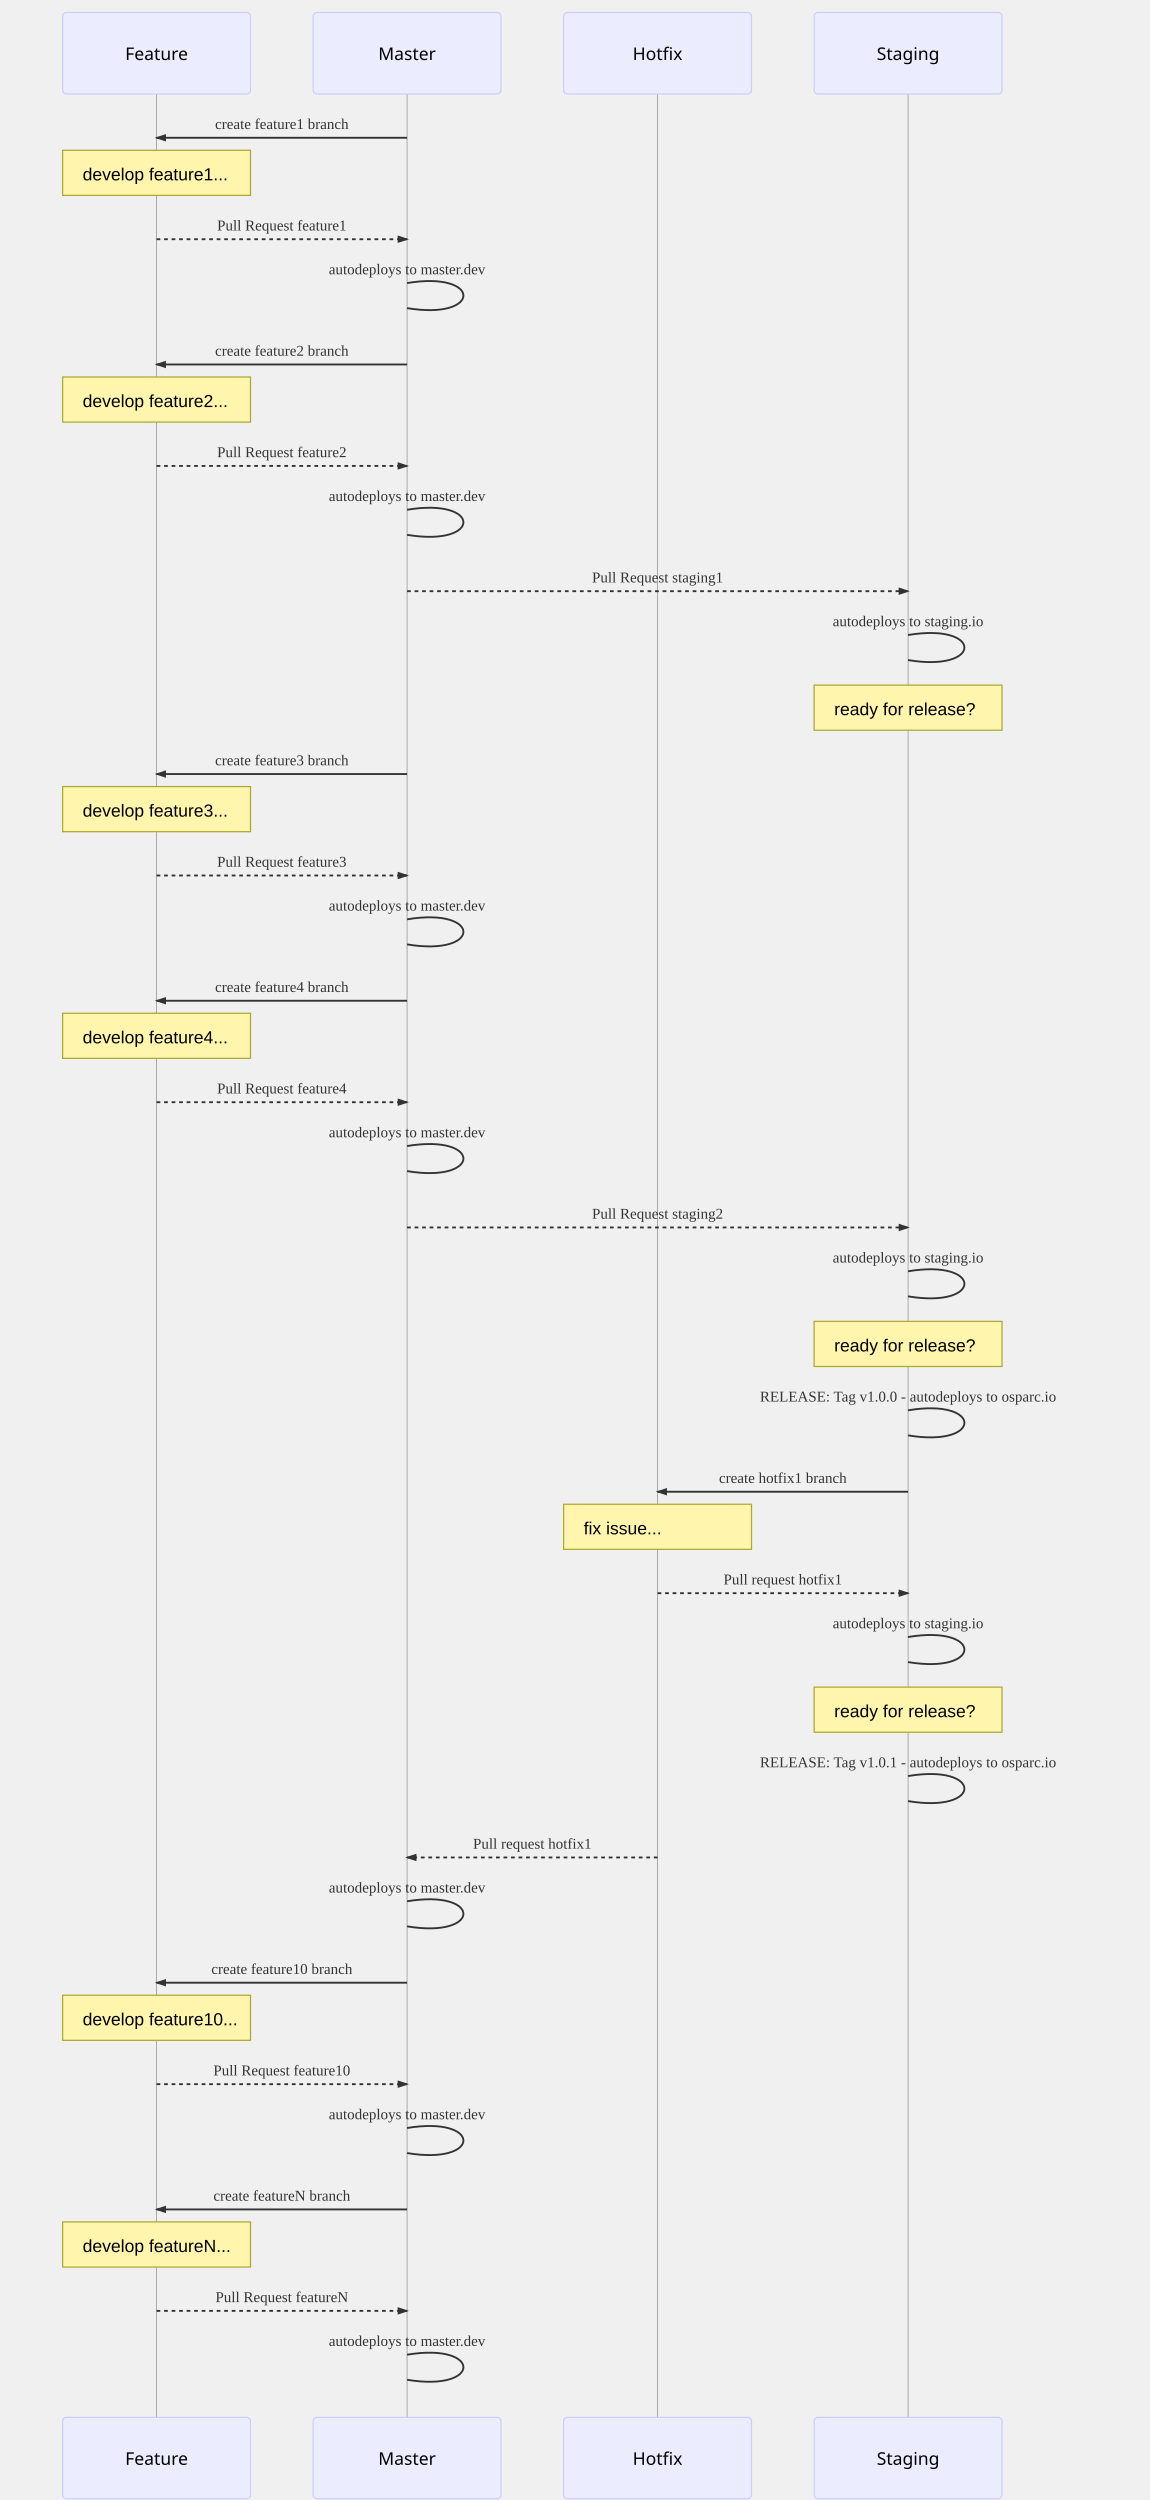
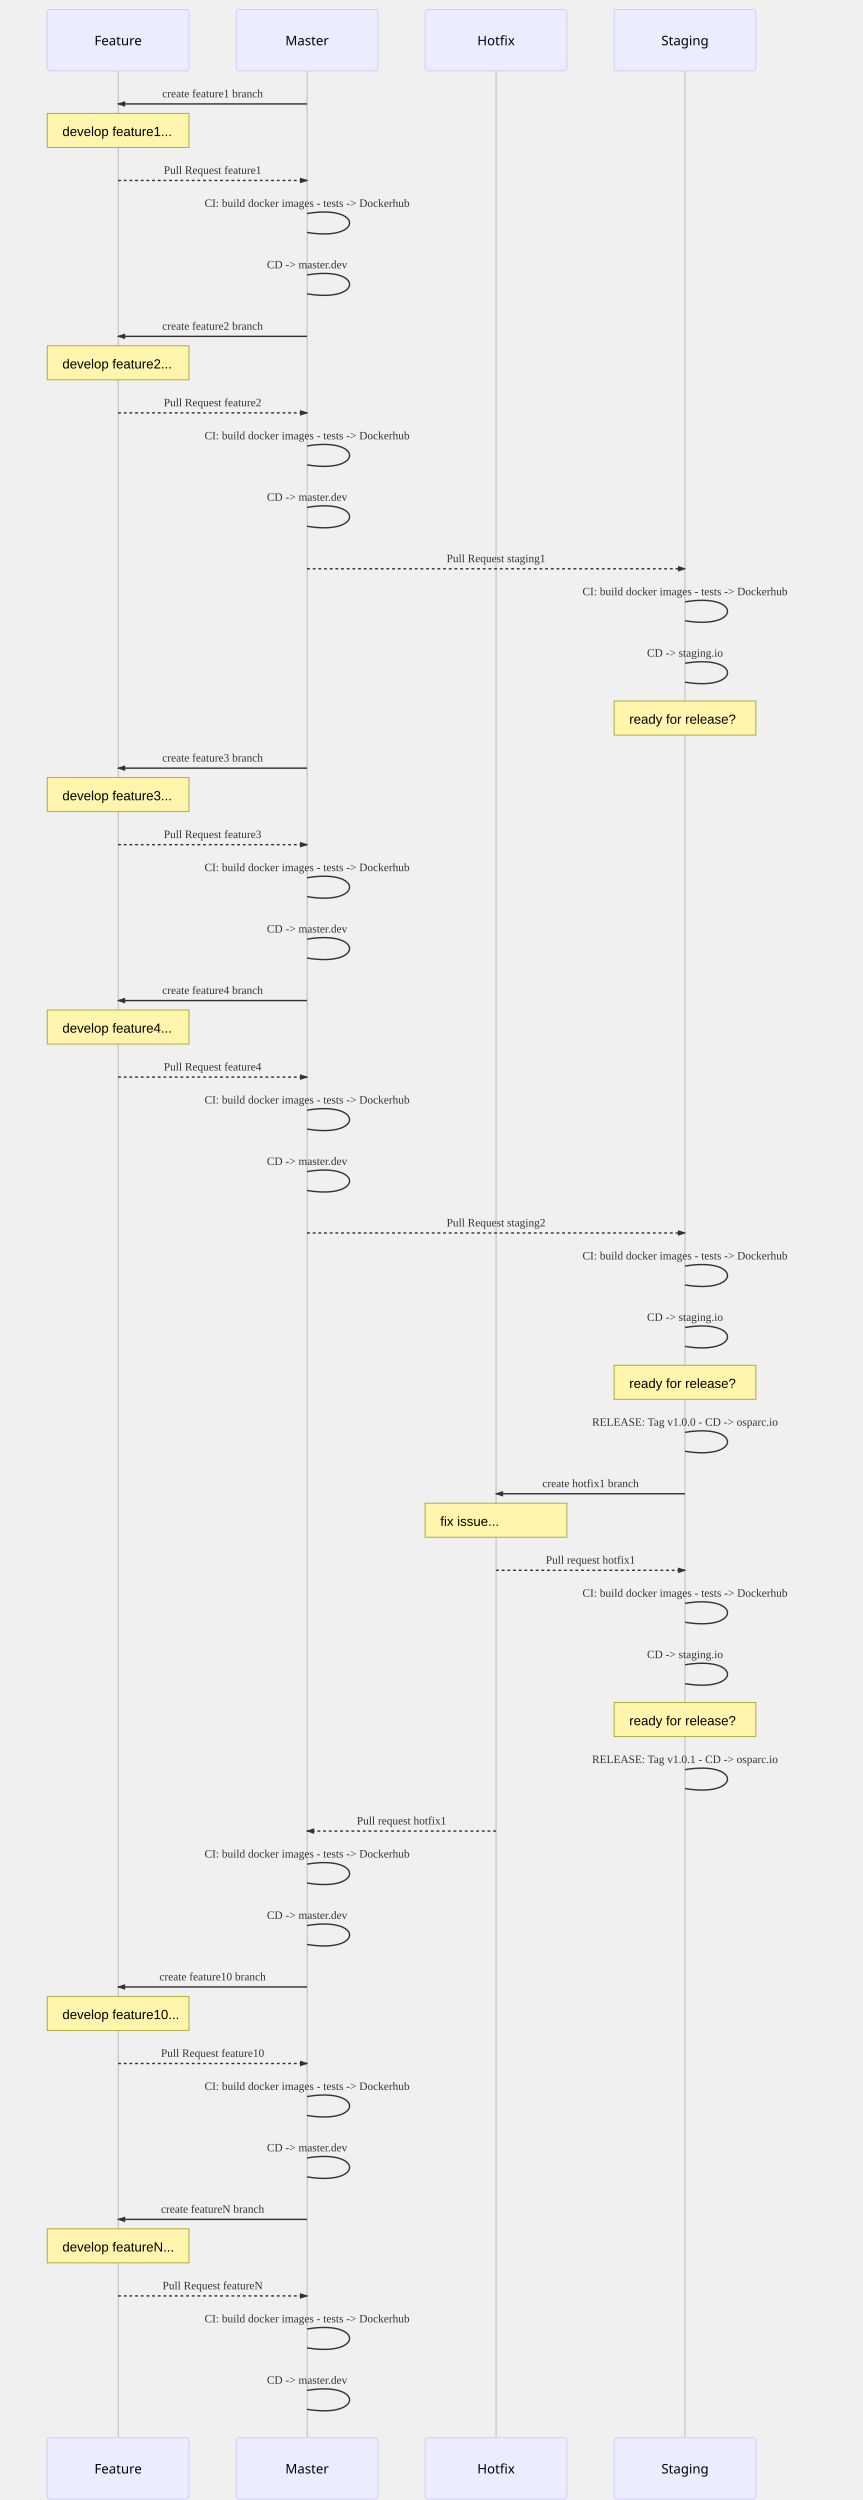
- <svg xmlns="http://www.w3.org/2000/svg" id="mermaid-1557834458254" width="100%" height="100%" style="max-width:917.68px;" viewBox="-50 -10 917.68 1996">
+ <svg xmlns="http://www.w3.org/2000/svg" id="mermaid-1557835389520" width="100%" height="100%" style="max-width:913.383px;" viewBox="-50 -10 913.383 2646">
  <style>


- #mermaid-1557834458254 .label {
+ #mermaid-1557835389520 .label {
  font-family: 'trebuchet ms', verdana, arial;
  color: #333; }

- #mermaid-1557834458254 .node rect,
- #mermaid-1557834458254 .node circle,
- #mermaid-1557834458254 .node ellipse,
- #mermaid-1557834458254 .node polygon {
+ #mermaid-1557835389520 .node rect,
+ #mermaid-1557835389520 .node circle,
+ #mermaid-1557835389520 .node ellipse,
+ #mermaid-1557835389520 .node polygon {
  fill: #ECECFF;
  stroke: #9370DB;
  stroke-width: 1px; }

- #mermaid-1557834458254 .node.clickable {
+ #mermaid-1557835389520 .node.clickable {
  cursor: pointer; }

- #mermaid-1557834458254 .arrowheadPath {
+ #mermaid-1557835389520 .arrowheadPath {
  fill: #333333; }

- #mermaid-1557834458254 .edgePath .path {
+ #mermaid-1557835389520 .edgePath .path {
  stroke: #333333;
  stroke-width: 1.5px; }

- #mermaid-1557834458254 .edgeLabel {
+ #mermaid-1557835389520 .edgeLabel {
  background-color: #e8e8e8; }

- #mermaid-1557834458254 .cluster rect {
+ #mermaid-1557835389520 .cluster rect {
  fill: #ffffde !important;
  stroke: #aaaa33 !important;
  stroke-width: 1px !important; }

- #mermaid-1557834458254 .cluster text {
+ #mermaid-1557835389520 .cluster text {
  fill: #333; }

- #mermaid-1557834458254 div.mermaidTooltip {
+ #mermaid-1557835389520 div.mermaidTooltip {
  position: absolute;
  text-align: center;
  max-width: 200px;
  padding: 2px;
  font-family: 'trebuchet ms', verdana, arial;
  font-size: 12px;
  background: #ffffde;
  border: 1px solid #aaaa33;
  border-radius: 2px;
  pointer-events: none;
  z-index: 100; }

- #mermaid-1557834458254 .actor {
+ #mermaid-1557835389520 .actor {
  stroke: #CCCCFF;
  fill: #ECECFF; }

- #mermaid-1557834458254 text.actor {
+ #mermaid-1557835389520 text.actor {
  fill: black;
  stroke: none; }

- #mermaid-1557834458254 .actor-line {
+ #mermaid-1557835389520 .actor-line {
  stroke: grey; }

- #mermaid-1557834458254 .messageLine0 {
+ #mermaid-1557835389520 .messageLine0 {
  stroke-width: 1.5;
  stroke-dasharray: '2 2';
  stroke: #333; }

- #mermaid-1557834458254 .messageLine1 {
+ #mermaid-1557835389520 .messageLine1 {
  stroke-width: 1.5;
  stroke-dasharray: '2 2';
  stroke: #333; }

- #mermaid-1557834458254 #arrowhead {
+ #mermaid-1557835389520 #arrowhead {
  fill: #333; }

- #mermaid-1557834458254 #crosshead path {
+ #mermaid-1557835389520 #crosshead path {
  fill: #333 !important;
  stroke: #333 !important; }

- #mermaid-1557834458254 .messageText {
+ #mermaid-1557835389520 .messageText {
  fill: #333;
  stroke: none; }

- #mermaid-1557834458254 .labelBox {
+ #mermaid-1557835389520 .labelBox {
  stroke: #CCCCFF;
  fill: #ECECFF; }

- #mermaid-1557834458254 .labelText {
+ #mermaid-1557835389520 .labelText {
  fill: black;
  stroke: none; }

- #mermaid-1557834458254 .loopText {
+ #mermaid-1557835389520 .loopText {
  fill: black;
  stroke: none; }

- #mermaid-1557834458254 .loopLine {
+ #mermaid-1557835389520 .loopLine {
  stroke-width: 2;
  stroke-dasharray: '2 2';
  stroke: #CCCCFF; }

- #mermaid-1557834458254 .note {
+ #mermaid-1557835389520 .note {
  stroke: #aaaa33;
  fill: #fff5ad; }

- #mermaid-1557834458254 .noteText {
+ #mermaid-1557835389520 .noteText {
  fill: black;
  stroke: none;
  font-family: 'trebuchet ms', verdana, arial;
  font-size: 14px; }

- #mermaid-1557834458254 .activation0 {
+ #mermaid-1557835389520 .activation0 {
  fill: #f4f4f4;
  stroke: #666; }

- #mermaid-1557834458254 .activation1 {
+ #mermaid-1557835389520 .activation1 {
  fill: #f4f4f4;
  stroke: #666; }

- #mermaid-1557834458254 .activation2 {
+ #mermaid-1557835389520 .activation2 {
  fill: #f4f4f4;
  stroke: #666; }


- #mermaid-1557834458254 .section {
+ #mermaid-1557835389520 .section {
  stroke: none;
  opacity: 0.2; }

- #mermaid-1557834458254 .section0 {
+ #mermaid-1557835389520 .section0 {
  fill: rgba(102, 102, 255, 0.49); }

- #mermaid-1557834458254 .section2 {
+ #mermaid-1557835389520 .section2 {
  fill: #fff400; }

- #mermaid-1557834458254 .section1,
- #mermaid-1557834458254 .section3 {
+ #mermaid-1557835389520 .section1,
+ #mermaid-1557835389520 .section3 {
  fill: white;
  opacity: 0.2; }

- #mermaid-1557834458254 .sectionTitle0 {
+ #mermaid-1557835389520 .sectionTitle0 {
  fill: #333; }

- #mermaid-1557834458254 .sectionTitle1 {
+ #mermaid-1557835389520 .sectionTitle1 {
  fill: #333; }

- #mermaid-1557834458254 .sectionTitle2 {
+ #mermaid-1557835389520 .sectionTitle2 {
  fill: #333; }

- #mermaid-1557834458254 .sectionTitle3 {
+ #mermaid-1557835389520 .sectionTitle3 {
  fill: #333; }

- #mermaid-1557834458254 .sectionTitle {
+ #mermaid-1557835389520 .sectionTitle {
  text-anchor: start;
  font-size: 11px;
  text-height: 14px; }


- #mermaid-1557834458254 .grid .tick {
+ #mermaid-1557835389520 .grid .tick {
  stroke: lightgrey;
  opacity: 0.3;
  shape-rendering: crispEdges; }

- #mermaid-1557834458254 .grid path {
+ #mermaid-1557835389520 .grid path {
  stroke-width: 0; }


- #mermaid-1557834458254 .today {
+ #mermaid-1557835389520 .today {
  fill: none;
  stroke: red;
  stroke-width: 2px; }



- #mermaid-1557834458254 .task {
+ #mermaid-1557835389520 .task {
  stroke-width: 2; }

- #mermaid-1557834458254 .taskText {
+ #mermaid-1557835389520 .taskText {
  text-anchor: middle;
  font-size: 11px; }

- #mermaid-1557834458254 .taskTextOutsideRight {
+ #mermaid-1557835389520 .taskTextOutsideRight {
  fill: black;
  text-anchor: start;
  font-size: 11px; }

- #mermaid-1557834458254 .taskTextOutsideLeft {
+ #mermaid-1557835389520 .taskTextOutsideLeft {
  fill: black;
  text-anchor: end;
  font-size: 11px; }


- #mermaid-1557834458254 .taskText0,
- #mermaid-1557834458254 .taskText1,
- #mermaid-1557834458254 .taskText2,
- #mermaid-1557834458254 .taskText3 {
+ #mermaid-1557835389520 .taskText0,
+ #mermaid-1557835389520 .taskText1,
+ #mermaid-1557835389520 .taskText2,
+ #mermaid-1557835389520 .taskText3 {
  fill: white; }

- #mermaid-1557834458254 .task0,
- #mermaid-1557834458254 .task1,
- #mermaid-1557834458254 .task2,
- #mermaid-1557834458254 .task3 {
+ #mermaid-1557835389520 .task0,
+ #mermaid-1557835389520 .task1,
+ #mermaid-1557835389520 .task2,
+ #mermaid-1557835389520 .task3 {
  fill: #8a90dd;
  stroke: #534fbc; }

- #mermaid-1557834458254 .taskTextOutside0,
- #mermaid-1557834458254 .taskTextOutside2 {
+ #mermaid-1557835389520 .taskTextOutside0,
+ #mermaid-1557835389520 .taskTextOutside2 {
  fill: black; }

- #mermaid-1557834458254 .taskTextOutside1,
- #mermaid-1557834458254 .taskTextOutside3 {
+ #mermaid-1557835389520 .taskTextOutside1,
+ #mermaid-1557835389520 .taskTextOutside3 {
  fill: black; }


- #mermaid-1557834458254 .active0,
- #mermaid-1557834458254 .active1,
- #mermaid-1557834458254 .active2,
- #mermaid-1557834458254 .active3 {
+ #mermaid-1557835389520 .active0,
+ #mermaid-1557835389520 .active1,
+ #mermaid-1557835389520 .active2,
+ #mermaid-1557835389520 .active3 {
  fill: #bfc7ff;
  stroke: #534fbc; }

- #mermaid-1557834458254 .activeText0,
- #mermaid-1557834458254 .activeText1,
- #mermaid-1557834458254 .activeText2,
- #mermaid-1557834458254 .activeText3 {
+ #mermaid-1557835389520 .activeText0,
+ #mermaid-1557835389520 .activeText1,
+ #mermaid-1557835389520 .activeText2,
+ #mermaid-1557835389520 .activeText3 {
  fill: black !important; }


- #mermaid-1557834458254 .done0,
- #mermaid-1557834458254 .done1,
- #mermaid-1557834458254 .done2,
- #mermaid-1557834458254 .done3 {
+ #mermaid-1557835389520 .done0,
+ #mermaid-1557835389520 .done1,
+ #mermaid-1557835389520 .done2,
+ #mermaid-1557835389520 .done3 {
  stroke: grey;
  fill: lightgrey;
  stroke-width: 2; }

- #mermaid-1557834458254 .doneText0,
- #mermaid-1557834458254 .doneText1,
- #mermaid-1557834458254 .doneText2,
- #mermaid-1557834458254 .doneText3 {
+ #mermaid-1557835389520 .doneText0,
+ #mermaid-1557835389520 .doneText1,
+ #mermaid-1557835389520 .doneText2,
+ #mermaid-1557835389520 .doneText3 {
  fill: black !important; }


- #mermaid-1557834458254 .crit0,
- #mermaid-1557834458254 .crit1,
- #mermaid-1557834458254 .crit2,
- #mermaid-1557834458254 .crit3 {
+ #mermaid-1557835389520 .crit0,
+ #mermaid-1557835389520 .crit1,
+ #mermaid-1557835389520 .crit2,
+ #mermaid-1557835389520 .crit3 {
  stroke: #ff8888;
  fill: red;
  stroke-width: 2; }

- #mermaid-1557834458254 .activeCrit0,
- #mermaid-1557834458254 .activeCrit1,
- #mermaid-1557834458254 .activeCrit2,
- #mermaid-1557834458254 .activeCrit3 {
+ #mermaid-1557835389520 .activeCrit0,
+ #mermaid-1557835389520 .activeCrit1,
+ #mermaid-1557835389520 .activeCrit2,
+ #mermaid-1557835389520 .activeCrit3 {
  stroke: #ff8888;
  fill: #bfc7ff;
  stroke-width: 2; }

- #mermaid-1557834458254 .doneCrit0,
- #mermaid-1557834458254 .doneCrit1,
- #mermaid-1557834458254 .doneCrit2,
- #mermaid-1557834458254 .doneCrit3 {
+ #mermaid-1557835389520 .doneCrit0,
+ #mermaid-1557835389520 .doneCrit1,
+ #mermaid-1557835389520 .doneCrit2,
+ #mermaid-1557835389520 .doneCrit3 {
  stroke: #ff8888;
  fill: lightgrey;
  stroke-width: 2;
  cursor: pointer;
  shape-rendering: crispEdges; }

- #mermaid-1557834458254 .doneCritText0,
- #mermaid-1557834458254 .doneCritText1,
- #mermaid-1557834458254 .doneCritText2,
- #mermaid-1557834458254 .doneCritText3 {
+ #mermaid-1557835389520 .doneCritText0,
+ #mermaid-1557835389520 .doneCritText1,
+ #mermaid-1557835389520 .doneCritText2,
+ #mermaid-1557835389520 .doneCritText3 {
  fill: black !important; }

- #mermaid-1557834458254 .activeCritText0,
- #mermaid-1557834458254 .activeCritText1,
- #mermaid-1557834458254 .activeCritText2,
- #mermaid-1557834458254 .activeCritText3 {
+ #mermaid-1557835389520 .activeCritText0,
+ #mermaid-1557835389520 .activeCritText1,
+ #mermaid-1557835389520 .activeCritText2,
+ #mermaid-1557835389520 .activeCritText3 {
  fill: black !important; }

- #mermaid-1557834458254 .titleText {
+ #mermaid-1557835389520 .titleText {
  text-anchor: middle;
  font-size: 18px;
  fill: black; }

- #mermaid-1557834458254 g.classGroup text {
+ #mermaid-1557835389520 g.classGroup text {
  fill: #9370DB;
  stroke: none;
  font-family: 'trebuchet ms', verdana, arial;
  font-size: 10px; }

- #mermaid-1557834458254 g.classGroup rect {
+ #mermaid-1557835389520 g.classGroup rect {
  fill: #ECECFF;
  stroke: #9370DB; }

- #mermaid-1557834458254 g.classGroup line {
-   stroke: #9370DB;
-   stroke-width: 1; }
- 
- #mermaid-1557834458254 .classLabel .box {
+ #mermaid-1557835389520 g.classGroup line {
+   stroke: #9370DB;
+   stroke-width: 1; }
+ 
+ #mermaid-1557835389520 .classLabel .box {
  stroke: none;
  stroke-width: 0;
  fill: #ECECFF;
  opacity: 0.5; }

- #mermaid-1557834458254 .classLabel .label {
+ #mermaid-1557835389520 .classLabel .label {
  fill: #9370DB;
  font-size: 10px; }

- #mermaid-1557834458254 .relation {
+ #mermaid-1557835389520 .relation {
  stroke: #9370DB;
  stroke-width: 1;
  fill: none; }

- #mermaid-1557834458254 #compositionStart {
-   fill: #9370DB;
-   stroke: #9370DB;
-   stroke-width: 1; }
- 
- #mermaid-1557834458254 #compositionEnd {
-   fill: #9370DB;
-   stroke: #9370DB;
-   stroke-width: 1; }
- 
- #mermaid-1557834458254 #aggregationStart {
+ #mermaid-1557835389520 #compositionStart {
+   fill: #9370DB;
+   stroke: #9370DB;
+   stroke-width: 1; }
+ 
+ #mermaid-1557835389520 #compositionEnd {
+   fill: #9370DB;
+   stroke: #9370DB;
+   stroke-width: 1; }
+ 
+ #mermaid-1557835389520 #aggregationStart {
  fill: #ECECFF;
  stroke: #9370DB;
  stroke-width: 1; }

- #mermaid-1557834458254 #aggregationEnd {
+ #mermaid-1557835389520 #aggregationEnd {
  fill: #ECECFF;
  stroke: #9370DB;
  stroke-width: 1; }

- #mermaid-1557834458254 #dependencyStart {
-   fill: #9370DB;
-   stroke: #9370DB;
-   stroke-width: 1; }
- 
- #mermaid-1557834458254 #dependencyEnd {
-   fill: #9370DB;
-   stroke: #9370DB;
-   stroke-width: 1; }
- 
- #mermaid-1557834458254 #extensionStart {
-   fill: #9370DB;
-   stroke: #9370DB;
-   stroke-width: 1; }
- 
- #mermaid-1557834458254 #extensionEnd {
-   fill: #9370DB;
-   stroke: #9370DB;
-   stroke-width: 1; }
- 
- #mermaid-1557834458254 .commit-id,
- #mermaid-1557834458254 .commit-msg,
- #mermaid-1557834458254 .branch-label {
+ #mermaid-1557835389520 #dependencyStart {
+   fill: #9370DB;
+   stroke: #9370DB;
+   stroke-width: 1; }
+ 
+ #mermaid-1557835389520 #dependencyEnd {
+   fill: #9370DB;
+   stroke: #9370DB;
+   stroke-width: 1; }
+ 
+ #mermaid-1557835389520 #extensionStart {
+   fill: #9370DB;
+   stroke: #9370DB;
+   stroke-width: 1; }
+ 
+ #mermaid-1557835389520 #extensionEnd {
+   fill: #9370DB;
+   stroke: #9370DB;
+   stroke-width: 1; }
+ 
+ #mermaid-1557835389520 .commit-id,
+ #mermaid-1557835389520 .commit-msg,
+ #mermaid-1557835389520 .branch-label {
  fill: lightgrey;
  color: lightgrey; }
</style>
-   <style>#mermaid-1557834458254 {
+   <style>#mermaid-1557835389520 {
    color: rgba(0, 0, 0, 0.65);
    font: ;
  }</style>
  <g />
  <g>
-     <line id="actor0" x1="75" y1="5" x2="75" y2="1985" class="actor-line" stroke-width="0.5px" stroke="#999" />
+     <line id="actor0" x1="75" y1="5" x2="75" y2="2635" class="actor-line" stroke-width="0.5px" stroke="#999" />
    <rect x="0" y="0" fill="#eaeaea" stroke="#666" width="150" height="65" rx="3" ry="3" class="actor" />
    <text x="75" y="32.5" dominant-baseline="central" alignment-baseline="central" class="actor" style="text-anchor: middle; font-size: 14px; font-family: Open-Sans, sans-serif;">
      <tspan x="75" dy="0">Feature</tspan>
    </text>
  </g>
  <g>
-     <line id="actor1" x1="275" y1="5" x2="275" y2="1985" class="actor-line" stroke-width="0.5px" stroke="#999" />
+     <line id="actor1" x1="275" y1="5" x2="275" y2="2635" class="actor-line" stroke-width="0.5px" stroke="#999" />
    <rect x="200" y="0" fill="#eaeaea" stroke="#666" width="150" height="65" rx="3" ry="3" class="actor" />
    <text x="275" y="32.5" dominant-baseline="central" alignment-baseline="central" class="actor" style="text-anchor: middle; font-size: 14px; font-family: Open-Sans, sans-serif;">
      <tspan x="275" dy="0">Master</tspan>
    </text>
  </g>
  <g>
-     <line id="actor2" x1="475" y1="5" x2="475" y2="1985" class="actor-line" stroke-width="0.5px" stroke="#999" />
+     <line id="actor2" x1="475" y1="5" x2="475" y2="2635" class="actor-line" stroke-width="0.5px" stroke="#999" />
    <rect x="400" y="0" fill="#eaeaea" stroke="#666" width="150" height="65" rx="3" ry="3" class="actor" />
    <text x="475" y="32.5" dominant-baseline="central" alignment-baseline="central" class="actor" style="text-anchor: middle; font-size: 14px; font-family: Open-Sans, sans-serif;">
      <tspan x="475" dy="0">Hotfix</tspan>
    </text>
  </g>
  <g>
-     <line id="actor3" x1="675" y1="5" x2="675" y2="1985" class="actor-line" stroke-width="0.5px" stroke="#999" />
+     <line id="actor3" x1="675" y1="5" x2="675" y2="2635" class="actor-line" stroke-width="0.5px" stroke="#999" />
    <rect x="600" y="0" fill="#eaeaea" stroke="#666" width="150" height="65" rx="3" ry="3" class="actor" />
    <text x="675" y="32.5" dominant-baseline="central" alignment-baseline="central" class="actor" style="text-anchor: middle; font-size: 14px; font-family: Open-Sans, sans-serif;">
      <tspan x="675" dy="0">Staging</tspan>
    </text>
  </g>
  <defs>
    <marker id="arrowhead" refX="5" refY="2" markerWidth="6" markerHeight="4" orient="auto">
      <path d="M 0,0 V 4 L6,2 Z" />
    </marker>
  </defs>
  <defs>
    <marker id="crosshead" markerWidth="15" markerHeight="8" orient="auto" refX="16" refY="4">
      <path fill="black" stroke="#000000" stroke-width="1px" d="M 9,2 V 6 L16,4 Z" style="stroke-dasharray: 0, 0;" />
      <path fill="none" stroke="#000000" stroke-width="1px" d="M 0,1 L 6,7 M 6,1 L 0,7" style="stroke-dasharray: 0, 0;" />
    </marker>
  </defs>
  <g>
    <text x="175" y="93" class="messageText" style="text-anchor: middle;">create feature1 branch</text>
    <line x1="275" y1="100" x2="75" y2="100" class="messageLine0" stroke-width="2" stroke="black" marker-end="url(#arrowhead)" style="fill: none;" />
  </g>
  <g>
    <rect x="0" y="110" fill="#EDF2AE" stroke="#666" width="150" height="36" rx="0" ry="0" class="note" />
    <text x="-4" y="134" fill="black" class="noteText">
      <tspan x="16" fill="black">develop feature1...</tspan>
    </text>
  </g>
  <g>
    <text x="175" y="174" class="messageText" style="text-anchor: middle;">Pull Request feature1</text>
    <line x1="75" y1="181" x2="275" y2="181" class="messageLine1" stroke-width="2" stroke="black" marker-end="url(#arrowhead)" style="stroke-dasharray: 3, 3; fill: none;" />
  </g>
  <g>
-     <text x="275" y="209" class="messageText" style="text-anchor: middle;">autodeploys to master.dev</text>
+     <text x="275" y="209" class="messageText" style="text-anchor: middle;">CI: build docker images - tests -&gt; Dockerhub</text>
    <path d="M 275,216 C 335,206 335,246 275,236" class="messageLine0" stroke-width="2" stroke="black" style="fill: none;" />
  </g>
  <g>
-     <text x="175" y="274" class="messageText" style="text-anchor: middle;">create feature2 branch</text>
-     <line x1="275" y1="281" x2="75" y2="281" class="messageLine0" stroke-width="2" stroke="black" marker-end="url(#arrowhead)" style="fill: none;" />
-   </g>
-   <g>
-     <rect x="0" y="291" fill="#EDF2AE" stroke="#666" width="150" height="36" rx="0" ry="0" class="note" />
-     <text x="-4" y="315" fill="black" class="noteText">
+     <text x="275" y="274" class="messageText" style="text-anchor: middle;">CD -&gt; master.dev</text>
+     <path d="M 275,281 C 335,271 335,311 275,301" class="messageLine0" stroke-width="2" stroke="black" style="fill: none;" />
+   </g>
+   <g>
+     <text x="175" y="339" class="messageText" style="text-anchor: middle;">create feature2 branch</text>
+     <line x1="275" y1="346" x2="75" y2="346" class="messageLine0" stroke-width="2" stroke="black" marker-end="url(#arrowhead)" style="fill: none;" />
+   </g>
+   <g>
+     <rect x="0" y="356" fill="#EDF2AE" stroke="#666" width="150" height="36" rx="0" ry="0" class="note" />
+     <text x="-4" y="380" fill="black" class="noteText">
      <tspan x="16" fill="black">develop feature2...</tspan>
    </text>
  </g>
  <g>
-     <text x="175" y="355" class="messageText" style="text-anchor: middle;">Pull Request feature2</text>
-     <line x1="75" y1="362" x2="275" y2="362" class="messageLine1" stroke-width="2" stroke="black" marker-end="url(#arrowhead)" style="stroke-dasharray: 3, 3; fill: none;" />
-   </g>
-   <g>
-     <text x="275" y="390" class="messageText" style="text-anchor: middle;">autodeploys to master.dev</text>
-     <path d="M 275,397 C 335,387 335,427 275,417" class="messageLine0" stroke-width="2" stroke="black" style="fill: none;" />
-   </g>
-   <g>
-     <text x="475" y="455" class="messageText" style="text-anchor: middle;">Pull Request staging1</text>
-     <line x1="275" y1="462" x2="675" y2="462" class="messageLine1" stroke-width="2" stroke="black" marker-end="url(#arrowhead)" style="stroke-dasharray: 3, 3; fill: none;" />
-   </g>
-   <g>
-     <text x="675" y="490" class="messageText" style="text-anchor: middle;">autodeploys to staging.io</text>
-     <path d="M 675,497 C 735,487 735,527 675,517" class="messageLine0" stroke-width="2" stroke="black" style="fill: none;" />
-   </g>
-   <g>
-     <rect x="600" y="537" fill="#EDF2AE" stroke="#666" width="150" height="36" rx="0" ry="0" class="note" />
-     <text x="596" y="561" fill="black" class="noteText">
+     <text x="175" y="420" class="messageText" style="text-anchor: middle;">Pull Request feature2</text>
+     <line x1="75" y1="427" x2="275" y2="427" class="messageLine1" stroke-width="2" stroke="black" marker-end="url(#arrowhead)" style="stroke-dasharray: 3, 3; fill: none;" />
+   </g>
+   <g>
+     <text x="275" y="455" class="messageText" style="text-anchor: middle;">CI: build docker images - tests -&gt; Dockerhub</text>
+     <path d="M 275,462 C 335,452 335,492 275,482" class="messageLine0" stroke-width="2" stroke="black" style="fill: none;" />
+   </g>
+   <g>
+     <text x="275" y="520" class="messageText" style="text-anchor: middle;">CD -&gt; master.dev</text>
+     <path d="M 275,527 C 335,517 335,557 275,547" class="messageLine0" stroke-width="2" stroke="black" style="fill: none;" />
+   </g>
+   <g>
+     <text x="475" y="585" class="messageText" style="text-anchor: middle;">Pull Request staging1</text>
+     <line x1="275" y1="592" x2="675" y2="592" class="messageLine1" stroke-width="2" stroke="black" marker-end="url(#arrowhead)" style="stroke-dasharray: 3, 3; fill: none;" />
+   </g>
+   <g>
+     <text x="675" y="620" class="messageText" style="text-anchor: middle;">CI: build docker images - tests -&gt; Dockerhub</text>
+     <path d="M 675,627 C 735,617 735,657 675,647" class="messageLine0" stroke-width="2" stroke="black" style="fill: none;" />
+   </g>
+   <g>
+     <text x="675" y="685" class="messageText" style="text-anchor: middle;">CD -&gt; staging.io</text>
+     <path d="M 675,692 C 735,682 735,722 675,712" class="messageLine0" stroke-width="2" stroke="black" style="fill: none;" />
+   </g>
+   <g>
+     <rect x="600" y="732" fill="#EDF2AE" stroke="#666" width="150" height="36" rx="0" ry="0" class="note" />
+     <text x="596" y="756" fill="black" class="noteText">
      <tspan x="616" fill="black">ready for release?</tspan>
    </text>
  </g>
  <g>
-     <text x="175" y="601" class="messageText" style="text-anchor: middle;">create feature3 branch</text>
-     <line x1="275" y1="608" x2="75" y2="608" class="messageLine0" stroke-width="2" stroke="black" marker-end="url(#arrowhead)" style="fill: none;" />
-   </g>
-   <g>
-     <rect x="0" y="618" fill="#EDF2AE" stroke="#666" width="150" height="36" rx="0" ry="0" class="note" />
-     <text x="-4" y="642" fill="black" class="noteText">
+     <text x="175" y="796" class="messageText" style="text-anchor: middle;">create feature3 branch</text>
+     <line x1="275" y1="803" x2="75" y2="803" class="messageLine0" stroke-width="2" stroke="black" marker-end="url(#arrowhead)" style="fill: none;" />
+   </g>
+   <g>
+     <rect x="0" y="813" fill="#EDF2AE" stroke="#666" width="150" height="36" rx="0" ry="0" class="note" />
+     <text x="-4" y="837" fill="black" class="noteText">
      <tspan x="16" fill="black">develop feature3...</tspan>
    </text>
  </g>
  <g>
-     <text x="175" y="682" class="messageText" style="text-anchor: middle;">Pull Request feature3</text>
-     <line x1="75" y1="689" x2="275" y2="689" class="messageLine1" stroke-width="2" stroke="black" marker-end="url(#arrowhead)" style="stroke-dasharray: 3, 3; fill: none;" />
-   </g>
-   <g>
-     <text x="275" y="717" class="messageText" style="text-anchor: middle;">autodeploys to master.dev</text>
-     <path d="M 275,724 C 335,714 335,754 275,744" class="messageLine0" stroke-width="2" stroke="black" style="fill: none;" />
-   </g>
-   <g>
-     <text x="175" y="782" class="messageText" style="text-anchor: middle;">create feature4 branch</text>
-     <line x1="275" y1="789" x2="75" y2="789" class="messageLine0" stroke-width="2" stroke="black" marker-end="url(#arrowhead)" style="fill: none;" />
-   </g>
-   <g>
-     <rect x="0" y="799" fill="#EDF2AE" stroke="#666" width="150" height="36" rx="0" ry="0" class="note" />
-     <text x="-4" y="823" fill="black" class="noteText">
+     <text x="175" y="877" class="messageText" style="text-anchor: middle;">Pull Request feature3</text>
+     <line x1="75" y1="884" x2="275" y2="884" class="messageLine1" stroke-width="2" stroke="black" marker-end="url(#arrowhead)" style="stroke-dasharray: 3, 3; fill: none;" />
+   </g>
+   <g>
+     <text x="275" y="912" class="messageText" style="text-anchor: middle;">CI: build docker images - tests -&gt; Dockerhub</text>
+     <path d="M 275,919 C 335,909 335,949 275,939" class="messageLine0" stroke-width="2" stroke="black" style="fill: none;" />
+   </g>
+   <g>
+     <text x="275" y="977" class="messageText" style="text-anchor: middle;">CD -&gt; master.dev</text>
+     <path d="M 275,984 C 335,974 335,1014 275,1004" class="messageLine0" stroke-width="2" stroke="black" style="fill: none;" />
+   </g>
+   <g>
+     <text x="175" y="1042" class="messageText" style="text-anchor: middle;">create feature4 branch</text>
+     <line x1="275" y1="1049" x2="75" y2="1049" class="messageLine0" stroke-width="2" stroke="black" marker-end="url(#arrowhead)" style="fill: none;" />
+   </g>
+   <g>
+     <rect x="0" y="1059" fill="#EDF2AE" stroke="#666" width="150" height="36" rx="0" ry="0" class="note" />
+     <text x="-4" y="1083" fill="black" class="noteText">
      <tspan x="16" fill="black">develop feature4...</tspan>
    </text>
  </g>
  <g>
-     <text x="175" y="863" class="messageText" style="text-anchor: middle;">Pull Request feature4</text>
-     <line x1="75" y1="870" x2="275" y2="870" class="messageLine1" stroke-width="2" stroke="black" marker-end="url(#arrowhead)" style="stroke-dasharray: 3, 3; fill: none;" />
-   </g>
-   <g>
-     <text x="275" y="898" class="messageText" style="text-anchor: middle;">autodeploys to master.dev</text>
-     <path d="M 275,905 C 335,895 335,935 275,925" class="messageLine0" stroke-width="2" stroke="black" style="fill: none;" />
-   </g>
-   <g>
-     <text x="475" y="963" class="messageText" style="text-anchor: middle;">Pull Request staging2</text>
-     <line x1="275" y1="970" x2="675" y2="970" class="messageLine1" stroke-width="2" stroke="black" marker-end="url(#arrowhead)" style="stroke-dasharray: 3, 3; fill: none;" />
-   </g>
-   <g>
-     <text x="675" y="998" class="messageText" style="text-anchor: middle;">autodeploys to staging.io</text>
-     <path d="M 675,1005 C 735,995 735,1035 675,1025" class="messageLine0" stroke-width="2" stroke="black" style="fill: none;" />
-   </g>
-   <g>
-     <rect x="600" y="1045" fill="#EDF2AE" stroke="#666" width="150" height="36" rx="0" ry="0" class="note" />
-     <text x="596" y="1069" fill="black" class="noteText">
+     <text x="175" y="1123" class="messageText" style="text-anchor: middle;">Pull Request feature4</text>
+     <line x1="75" y1="1130" x2="275" y2="1130" class="messageLine1" stroke-width="2" stroke="black" marker-end="url(#arrowhead)" style="stroke-dasharray: 3, 3; fill: none;" />
+   </g>
+   <g>
+     <text x="275" y="1158" class="messageText" style="text-anchor: middle;">CI: build docker images - tests -&gt; Dockerhub</text>
+     <path d="M 275,1165 C 335,1155 335,1195 275,1185" class="messageLine0" stroke-width="2" stroke="black" style="fill: none;" />
+   </g>
+   <g>
+     <text x="275" y="1223" class="messageText" style="text-anchor: middle;">CD -&gt; master.dev</text>
+     <path d="M 275,1230 C 335,1220 335,1260 275,1250" class="messageLine0" stroke-width="2" stroke="black" style="fill: none;" />
+   </g>
+   <g>
+     <text x="475" y="1288" class="messageText" style="text-anchor: middle;">Pull Request staging2</text>
+     <line x1="275" y1="1295" x2="675" y2="1295" class="messageLine1" stroke-width="2" stroke="black" marker-end="url(#arrowhead)" style="stroke-dasharray: 3, 3; fill: none;" />
+   </g>
+   <g>
+     <text x="675" y="1323" class="messageText" style="text-anchor: middle;">CI: build docker images - tests -&gt; Dockerhub</text>
+     <path d="M 675,1330 C 735,1320 735,1360 675,1350" class="messageLine0" stroke-width="2" stroke="black" style="fill: none;" />
+   </g>
+   <g>
+     <text x="675" y="1388" class="messageText" style="text-anchor: middle;">CD -&gt; staging.io</text>
+     <path d="M 675,1395 C 735,1385 735,1425 675,1415" class="messageLine0" stroke-width="2" stroke="black" style="fill: none;" />
+   </g>
+   <g>
+     <rect x="600" y="1435" fill="#EDF2AE" stroke="#666" width="150" height="36" rx="0" ry="0" class="note" />
+     <text x="596" y="1459" fill="black" class="noteText">
      <tspan x="616" fill="black">ready for release?</tspan>
    </text>
  </g>
  <g>
-     <text x="675" y="1109" class="messageText" style="text-anchor: middle;">RELEASE: Tag v1.0.0 - autodeploys to osparc.io</text>
-     <path d="M 675,1116 C 735,1106 735,1146 675,1136" class="messageLine0" stroke-width="2" stroke="black" style="fill: none;" />
-   </g>
-   <g>
-     <text x="575" y="1174" class="messageText" style="text-anchor: middle;">create hotfix1 branch</text>
-     <line x1="675" y1="1181" x2="475" y2="1181" class="messageLine0" stroke-width="2" stroke="black" marker-end="url(#arrowhead)" style="fill: none;" />
-   </g>
-   <g>
-     <rect x="400" y="1191" fill="#EDF2AE" stroke="#666" width="150" height="36" rx="0" ry="0" class="note" />
-     <text x="396" y="1215" fill="black" class="noteText">
+     <text x="675" y="1499" class="messageText" style="text-anchor: middle;">RELEASE: Tag v1.0.0 - CD -&gt; osparc.io</text>
+     <path d="M 675,1506 C 735,1496 735,1536 675,1526" class="messageLine0" stroke-width="2" stroke="black" style="fill: none;" />
+   </g>
+   <g>
+     <text x="575" y="1564" class="messageText" style="text-anchor: middle;">create hotfix1 branch</text>
+     <line x1="675" y1="1571" x2="475" y2="1571" class="messageLine0" stroke-width="2" stroke="black" marker-end="url(#arrowhead)" style="fill: none;" />
+   </g>
+   <g>
+     <rect x="400" y="1581" fill="#EDF2AE" stroke="#666" width="150" height="36" rx="0" ry="0" class="note" />
+     <text x="396" y="1605" fill="black" class="noteText">
      <tspan x="416" fill="black">fix issue...</tspan>
    </text>
  </g>
  <g>
-     <text x="575" y="1255" class="messageText" style="text-anchor: middle;">Pull request hotfix1</text>
-     <line x1="475" y1="1262" x2="675" y2="1262" class="messageLine1" stroke-width="2" stroke="black" marker-end="url(#arrowhead)" style="stroke-dasharray: 3, 3; fill: none;" />
-   </g>
-   <g>
-     <text x="675" y="1290" class="messageText" style="text-anchor: middle;">autodeploys to staging.io</text>
-     <path d="M 675,1297 C 735,1287 735,1327 675,1317" class="messageLine0" stroke-width="2" stroke="black" style="fill: none;" />
-   </g>
-   <g>
-     <rect x="600" y="1337" fill="#EDF2AE" stroke="#666" width="150" height="36" rx="0" ry="0" class="note" />
-     <text x="596" y="1361" fill="black" class="noteText">
+     <text x="575" y="1645" class="messageText" style="text-anchor: middle;">Pull request hotfix1</text>
+     <line x1="475" y1="1652" x2="675" y2="1652" class="messageLine1" stroke-width="2" stroke="black" marker-end="url(#arrowhead)" style="stroke-dasharray: 3, 3; fill: none;" />
+   </g>
+   <g>
+     <text x="675" y="1680" class="messageText" style="text-anchor: middle;">CI: build docker images - tests -&gt; Dockerhub</text>
+     <path d="M 675,1687 C 735,1677 735,1717 675,1707" class="messageLine0" stroke-width="2" stroke="black" style="fill: none;" />
+   </g>
+   <g>
+     <text x="675" y="1745" class="messageText" style="text-anchor: middle;">CD -&gt; staging.io</text>
+     <path d="M 675,1752 C 735,1742 735,1782 675,1772" class="messageLine0" stroke-width="2" stroke="black" style="fill: none;" />
+   </g>
+   <g>
+     <rect x="600" y="1792" fill="#EDF2AE" stroke="#666" width="150" height="36" rx="0" ry="0" class="note" />
+     <text x="596" y="1816" fill="black" class="noteText">
      <tspan x="616" fill="black">ready for release?</tspan>
    </text>
  </g>
  <g>
-     <text x="675" y="1401" class="messageText" style="text-anchor: middle;">RELEASE: Tag v1.0.1 - autodeploys to osparc.io</text>
-     <path d="M 675,1408 C 735,1398 735,1438 675,1428" class="messageLine0" stroke-width="2" stroke="black" style="fill: none;" />
-   </g>
-   <g>
-     <text x="375" y="1466" class="messageText" style="text-anchor: middle;">Pull request hotfix1</text>
-     <line x1="475" y1="1473" x2="275" y2="1473" class="messageLine1" stroke-width="2" stroke="black" marker-end="url(#arrowhead)" style="stroke-dasharray: 3, 3; fill: none;" />
-   </g>
-   <g>
-     <text x="275" y="1501" class="messageText" style="text-anchor: middle;">autodeploys to master.dev</text>
-     <path d="M 275,1508 C 335,1498 335,1538 275,1528" class="messageLine0" stroke-width="2" stroke="black" style="fill: none;" />
-   </g>
-   <g>
-     <text x="175" y="1566" class="messageText" style="text-anchor: middle;">create feature10 branch</text>
-     <line x1="275" y1="1573" x2="75" y2="1573" class="messageLine0" stroke-width="2" stroke="black" marker-end="url(#arrowhead)" style="fill: none;" />
-   </g>
-   <g>
-     <rect x="0" y="1583" fill="#EDF2AE" stroke="#666" width="150" height="36" rx="0" ry="0" class="note" />
-     <text x="-4" y="1607" fill="black" class="noteText">
+     <text x="675" y="1856" class="messageText" style="text-anchor: middle;">RELEASE: Tag v1.0.1 - CD -&gt; osparc.io</text>
+     <path d="M 675,1863 C 735,1853 735,1893 675,1883" class="messageLine0" stroke-width="2" stroke="black" style="fill: none;" />
+   </g>
+   <g>
+     <text x="375" y="1921" class="messageText" style="text-anchor: middle;">Pull request hotfix1</text>
+     <line x1="475" y1="1928" x2="275" y2="1928" class="messageLine1" stroke-width="2" stroke="black" marker-end="url(#arrowhead)" style="stroke-dasharray: 3, 3; fill: none;" />
+   </g>
+   <g>
+     <text x="275" y="1956" class="messageText" style="text-anchor: middle;">CI: build docker images - tests -&gt; Dockerhub</text>
+     <path d="M 275,1963 C 335,1953 335,1993 275,1983" class="messageLine0" stroke-width="2" stroke="black" style="fill: none;" />
+   </g>
+   <g>
+     <text x="275" y="2021" class="messageText" style="text-anchor: middle;">CD -&gt; master.dev</text>
+     <path d="M 275,2028 C 335,2018 335,2058 275,2048" class="messageLine0" stroke-width="2" stroke="black" style="fill: none;" />
+   </g>
+   <g>
+     <text x="175" y="2086" class="messageText" style="text-anchor: middle;">create feature10 branch</text>
+     <line x1="275" y1="2093" x2="75" y2="2093" class="messageLine0" stroke-width="2" stroke="black" marker-end="url(#arrowhead)" style="fill: none;" />
+   </g>
+   <g>
+     <rect x="0" y="2103" fill="#EDF2AE" stroke="#666" width="150" height="36" rx="0" ry="0" class="note" />
+     <text x="-4" y="2127" fill="black" class="noteText">
      <tspan x="16" fill="black">develop feature10...</tspan>
    </text>
  </g>
  <g>
-     <text x="175" y="1647" class="messageText" style="text-anchor: middle;">Pull Request feature10</text>
-     <line x1="75" y1="1654" x2="275" y2="1654" class="messageLine1" stroke-width="2" stroke="black" marker-end="url(#arrowhead)" style="stroke-dasharray: 3, 3; fill: none;" />
-   </g>
-   <g>
-     <text x="275" y="1682" class="messageText" style="text-anchor: middle;">autodeploys to master.dev</text>
-     <path d="M 275,1689 C 335,1679 335,1719 275,1709" class="messageLine0" stroke-width="2" stroke="black" style="fill: none;" />
-   </g>
-   <g>
-     <text x="175" y="1747" class="messageText" style="text-anchor: middle;">create featureN branch</text>
-     <line x1="275" y1="1754" x2="75" y2="1754" class="messageLine0" stroke-width="2" stroke="black" marker-end="url(#arrowhead)" style="fill: none;" />
-   </g>
-   <g>
-     <rect x="0" y="1764" fill="#EDF2AE" stroke="#666" width="150" height="36" rx="0" ry="0" class="note" />
-     <text x="-4" y="1788" fill="black" class="noteText">
+     <text x="175" y="2167" class="messageText" style="text-anchor: middle;">Pull Request feature10</text>
+     <line x1="75" y1="2174" x2="275" y2="2174" class="messageLine1" stroke-width="2" stroke="black" marker-end="url(#arrowhead)" style="stroke-dasharray: 3, 3; fill: none;" />
+   </g>
+   <g>
+     <text x="275" y="2202" class="messageText" style="text-anchor: middle;">CI: build docker images - tests -&gt; Dockerhub</text>
+     <path d="M 275,2209 C 335,2199 335,2239 275,2229" class="messageLine0" stroke-width="2" stroke="black" style="fill: none;" />
+   </g>
+   <g>
+     <text x="275" y="2267" class="messageText" style="text-anchor: middle;">CD -&gt; master.dev</text>
+     <path d="M 275,2274 C 335,2264 335,2304 275,2294" class="messageLine0" stroke-width="2" stroke="black" style="fill: none;" />
+   </g>
+   <g>
+     <text x="175" y="2332" class="messageText" style="text-anchor: middle;">create featureN branch</text>
+     <line x1="275" y1="2339" x2="75" y2="2339" class="messageLine0" stroke-width="2" stroke="black" marker-end="url(#arrowhead)" style="fill: none;" />
+   </g>
+   <g>
+     <rect x="0" y="2349" fill="#EDF2AE" stroke="#666" width="150" height="36" rx="0" ry="0" class="note" />
+     <text x="-4" y="2373" fill="black" class="noteText">
      <tspan x="16" fill="black">develop featureN...</tspan>
    </text>
  </g>
  <g>
-     <text x="175" y="1828" class="messageText" style="text-anchor: middle;">Pull Request featureN</text>
-     <line x1="75" y1="1835" x2="275" y2="1835" class="messageLine1" stroke-width="2" stroke="black" marker-end="url(#arrowhead)" style="stroke-dasharray: 3, 3; fill: none;" />
-   </g>
-   <g>
-     <text x="275" y="1863" class="messageText" style="text-anchor: middle;">autodeploys to master.dev</text>
-     <path d="M 275,1870 C 335,1860 335,1900 275,1890" class="messageLine0" stroke-width="2" stroke="black" style="fill: none;" />
-   </g>
-   <g>
-     <rect x="0" y="1920" fill="#eaeaea" stroke="#666" width="150" height="65" rx="3" ry="3" class="actor" />
-     <text x="75" y="1952.5" dominant-baseline="central" alignment-baseline="central" class="actor" style="text-anchor: middle; font-size: 14px; font-family: Open-Sans, sans-serif;">
+     <text x="175" y="2413" class="messageText" style="text-anchor: middle;">Pull Request featureN</text>
+     <line x1="75" y1="2420" x2="275" y2="2420" class="messageLine1" stroke-width="2" stroke="black" marker-end="url(#arrowhead)" style="stroke-dasharray: 3, 3; fill: none;" />
+   </g>
+   <g>
+     <text x="275" y="2448" class="messageText" style="text-anchor: middle;">CI: build docker images - tests -&gt; Dockerhub</text>
+     <path d="M 275,2455 C 335,2445 335,2485 275,2475" class="messageLine0" stroke-width="2" stroke="black" style="fill: none;" />
+   </g>
+   <g>
+     <text x="275" y="2513" class="messageText" style="text-anchor: middle;">CD -&gt; master.dev</text>
+     <path d="M 275,2520 C 335,2510 335,2550 275,2540" class="messageLine0" stroke-width="2" stroke="black" style="fill: none;" />
+   </g>
+   <g>
+     <rect x="0" y="2570" fill="#eaeaea" stroke="#666" width="150" height="65" rx="3" ry="3" class="actor" />
+     <text x="75" y="2602.5" dominant-baseline="central" alignment-baseline="central" class="actor" style="text-anchor: middle; font-size: 14px; font-family: Open-Sans, sans-serif;">
      <tspan x="75" dy="0">Feature</tspan>
    </text>
  </g>
  <g>
-     <rect x="200" y="1920" fill="#eaeaea" stroke="#666" width="150" height="65" rx="3" ry="3" class="actor" />
-     <text x="275" y="1952.5" dominant-baseline="central" alignment-baseline="central" class="actor" style="text-anchor: middle; font-size: 14px; font-family: Open-Sans, sans-serif;">
+     <rect x="200" y="2570" fill="#eaeaea" stroke="#666" width="150" height="65" rx="3" ry="3" class="actor" />
+     <text x="275" y="2602.5" dominant-baseline="central" alignment-baseline="central" class="actor" style="text-anchor: middle; font-size: 14px; font-family: Open-Sans, sans-serif;">
      <tspan x="275" dy="0">Master</tspan>
    </text>
  </g>
  <g>
-     <rect x="400" y="1920" fill="#eaeaea" stroke="#666" width="150" height="65" rx="3" ry="3" class="actor" />
-     <text x="475" y="1952.5" dominant-baseline="central" alignment-baseline="central" class="actor" style="text-anchor: middle; font-size: 14px; font-family: Open-Sans, sans-serif;">
+     <rect x="400" y="2570" fill="#eaeaea" stroke="#666" width="150" height="65" rx="3" ry="3" class="actor" />
+     <text x="475" y="2602.5" dominant-baseline="central" alignment-baseline="central" class="actor" style="text-anchor: middle; font-size: 14px; font-family: Open-Sans, sans-serif;">
      <tspan x="475" dy="0">Hotfix</tspan>
    </text>
  </g>
  <g>
-     <rect x="600" y="1920" fill="#eaeaea" stroke="#666" width="150" height="65" rx="3" ry="3" class="actor" />
-     <text x="675" y="1952.5" dominant-baseline="central" alignment-baseline="central" class="actor" style="text-anchor: middle; font-size: 14px; font-family: Open-Sans, sans-serif;">
+     <rect x="600" y="2570" fill="#eaeaea" stroke="#666" width="150" height="65" rx="3" ry="3" class="actor" />
+     <text x="675" y="2602.5" dominant-baseline="central" alignment-baseline="central" class="actor" style="text-anchor: middle; font-size: 14px; font-family: Open-Sans, sans-serif;">
      <tspan x="675" dy="0">Staging</tspan>
    </text>
  </g>
</svg>
